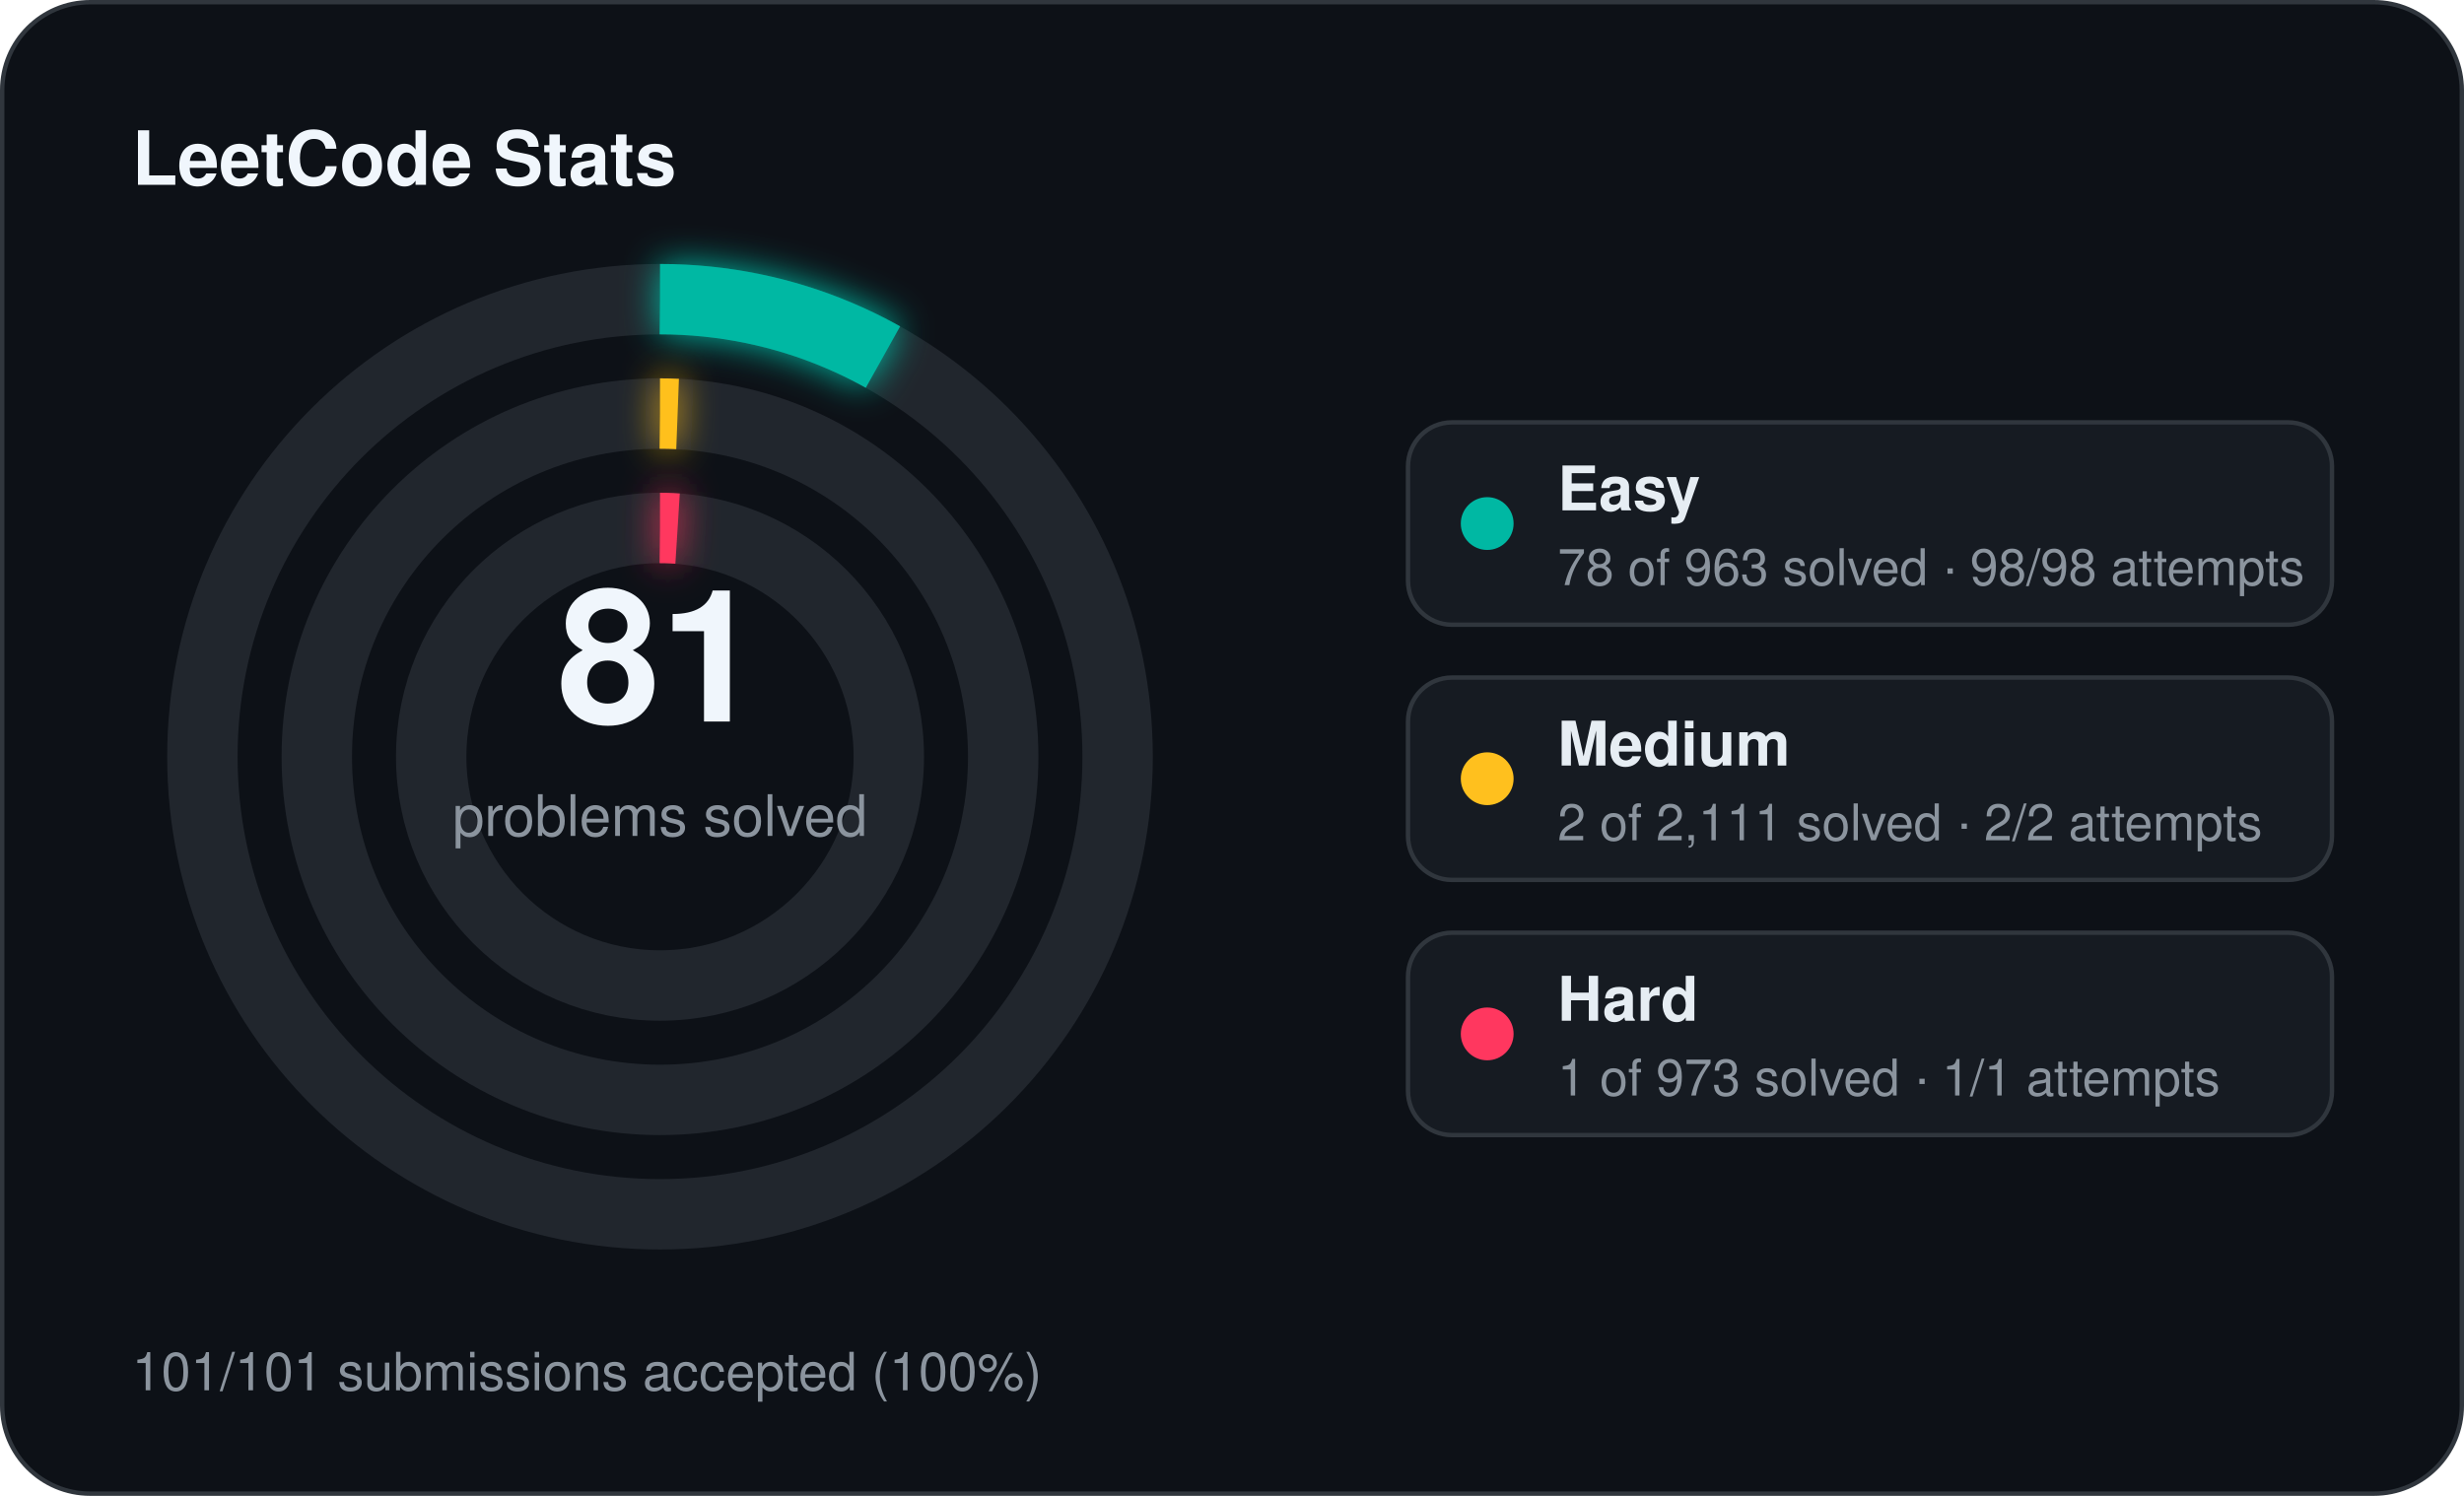
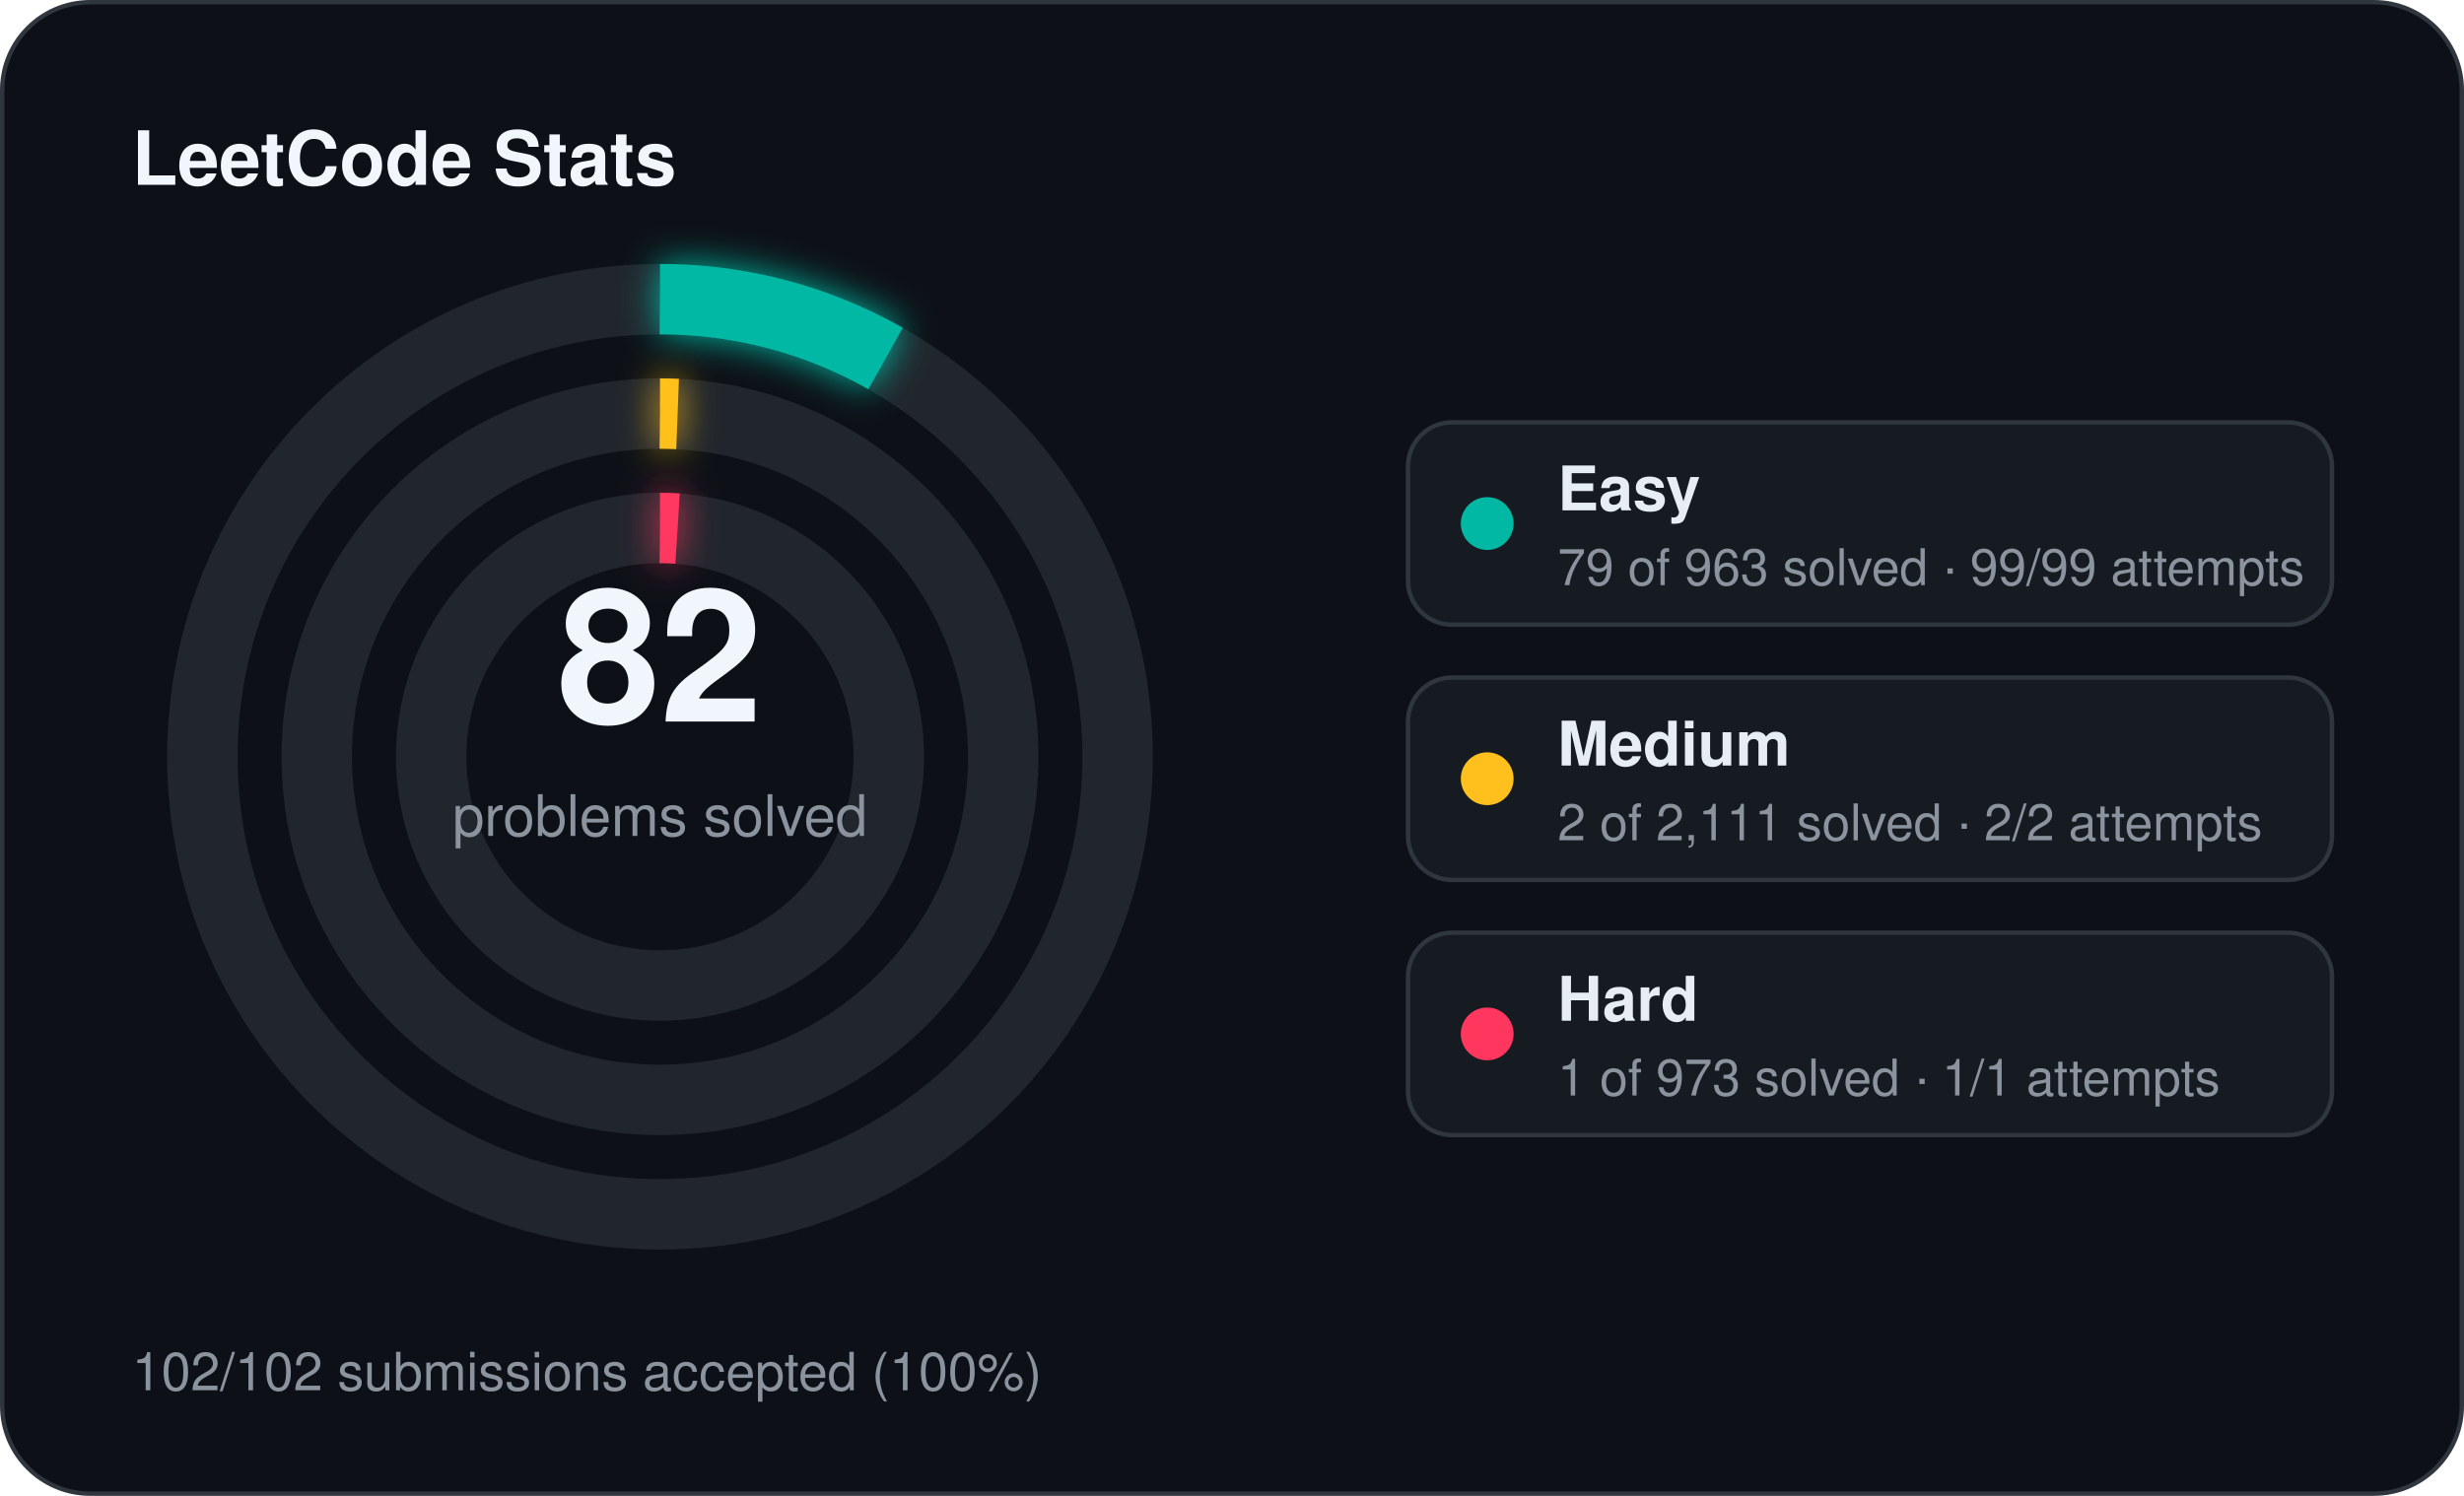
<svg xmlns="http://www.w3.org/2000/svg" width="560" height="340" viewBox="0 0 560 340">
  <defs>
    <filter id="stats-glow" x="-60%" y="-60%" width="220%" height="220%">
      <feGaussianBlur stdDeviation="4" result="blur" />
      <feMerge>
        <feMergeNode in="blur" />
        <feMergeNode in="SourceGraphic" />
      </feMerge>
    </filter>
  </defs>
  <rect x="0.5" y="0.5" width="559" height="339" rx="20" fill="#0d1117" stroke="#30363d" stroke-width="1" />
  <text x="30" y="42" fill="#f0f6fc" font-family="Segoe UI, Helvetica, Arial, sans-serif" font-size="17" font-weight="700">LeetCode Stats</text>
  <circle cx="150" cy="172" r="104" fill="none" stroke="#21262d" stroke-width="16" />
-   <circle cx="150" cy="172" r="104" fill="none" stroke="#00b8a3" stroke-width="16" stroke-linecap="butt" stroke-dasharray="52.93 653.45" transform="rotate(-90 150 172)" filter="url(#stats-glow)" />
+   <circle cx="150" cy="172" r="104" fill="none" stroke="#00b8a3" stroke-width="16" stroke-linecap="butt" stroke-dasharray="53.61 653.45" transform="rotate(-90 150 172)" filter="url(#stats-glow)" />
  <circle cx="150" cy="172" r="78" fill="none" stroke="#21262d" stroke-width="16" />
  <circle cx="150" cy="172" r="78" fill="none" stroke="#ffc01e" stroke-width="16" stroke-linecap="butt" stroke-dasharray="4.00 490.09" transform="rotate(-90 150 172)" filter="url(#stats-glow)" />
  <circle cx="150" cy="172" r="52" fill="none" stroke="#21262d" stroke-width="16" />
  <circle cx="150" cy="172" r="52" fill="none" stroke="#ff375f" stroke-width="16" stroke-linecap="butt" stroke-dasharray="4.00 326.73" transform="rotate(-90 150 172)" filter="url(#stats-glow)" />
-   <text x="150" y="164" text-anchor="middle" fill="#f0f6fc" font-family="Segoe UI, Helvetica, Arial, sans-serif" font-size="42" font-weight="700">81</text>
+   <text x="150" y="164" text-anchor="middle" fill="#f0f6fc" font-family="Segoe UI, Helvetica, Arial, sans-serif" font-size="42" font-weight="700">82</text>
  <text x="150" y="190" text-anchor="middle" fill="#8b949e" font-family="Segoe UI, Helvetica, Arial, sans-serif" font-size="13">problems solved</text>
  <rect x="320" y="96" width="210" height="46" rx="10" fill="#161b22" stroke="#30363d" stroke-width="1" />
  <circle cx="338" cy="119" r="6" fill="#00b8a3" />
  <text x="354" y="116" fill="#e6edf3" font-family="Segoe UI, Helvetica, Arial, sans-serif" font-size="14" font-weight="600">Easy</text>
-   <text x="354" y="133" fill="#8b949e" font-family="Segoe UI, Helvetica, Arial, sans-serif" font-size="11.5">78 of 963 solved · 98/98 attempts</text>
+   <text x="354" y="133" fill="#8b949e" font-family="Segoe UI, Helvetica, Arial, sans-serif" font-size="11.5">79 of 963 solved · 99/99 attempts</text>
  <rect x="320" y="154" width="210" height="46" rx="10" fill="#161b22" stroke="#30363d" stroke-width="1" />
  <circle cx="338" cy="177" r="6" fill="#ffc01e" />
  <text x="354" y="174" fill="#e6edf3" font-family="Segoe UI, Helvetica, Arial, sans-serif" font-size="14" font-weight="600">Medium</text>
  <text x="354" y="191" fill="#8b949e" font-family="Segoe UI, Helvetica, Arial, sans-serif" font-size="11.5">2 of 2,111 solved · 2/2 attempts</text>
  <rect x="320" y="212" width="210" height="46" rx="10" fill="#161b22" stroke="#30363d" stroke-width="1" />
  <circle cx="338" cy="235" r="6" fill="#ff375f" />
  <text x="354" y="232" fill="#e6edf3" font-family="Segoe UI, Helvetica, Arial, sans-serif" font-size="14" font-weight="600">Hard</text>
  <text x="354" y="249" fill="#8b949e" font-family="Segoe UI, Helvetica, Arial, sans-serif" font-size="11.5">1 of 973 solved · 1/1 attempts</text>
-   <text x="30" y="316" fill="#8b949e" font-family="Segoe UI, Helvetica, Arial, sans-serif" font-size="12">101/101 submissions accepted (100%)</text>
+   <text x="30" y="316" fill="#8b949e" font-family="Segoe UI, Helvetica, Arial, sans-serif" font-size="12">102/102 submissions accepted (100%)</text>
</svg>
